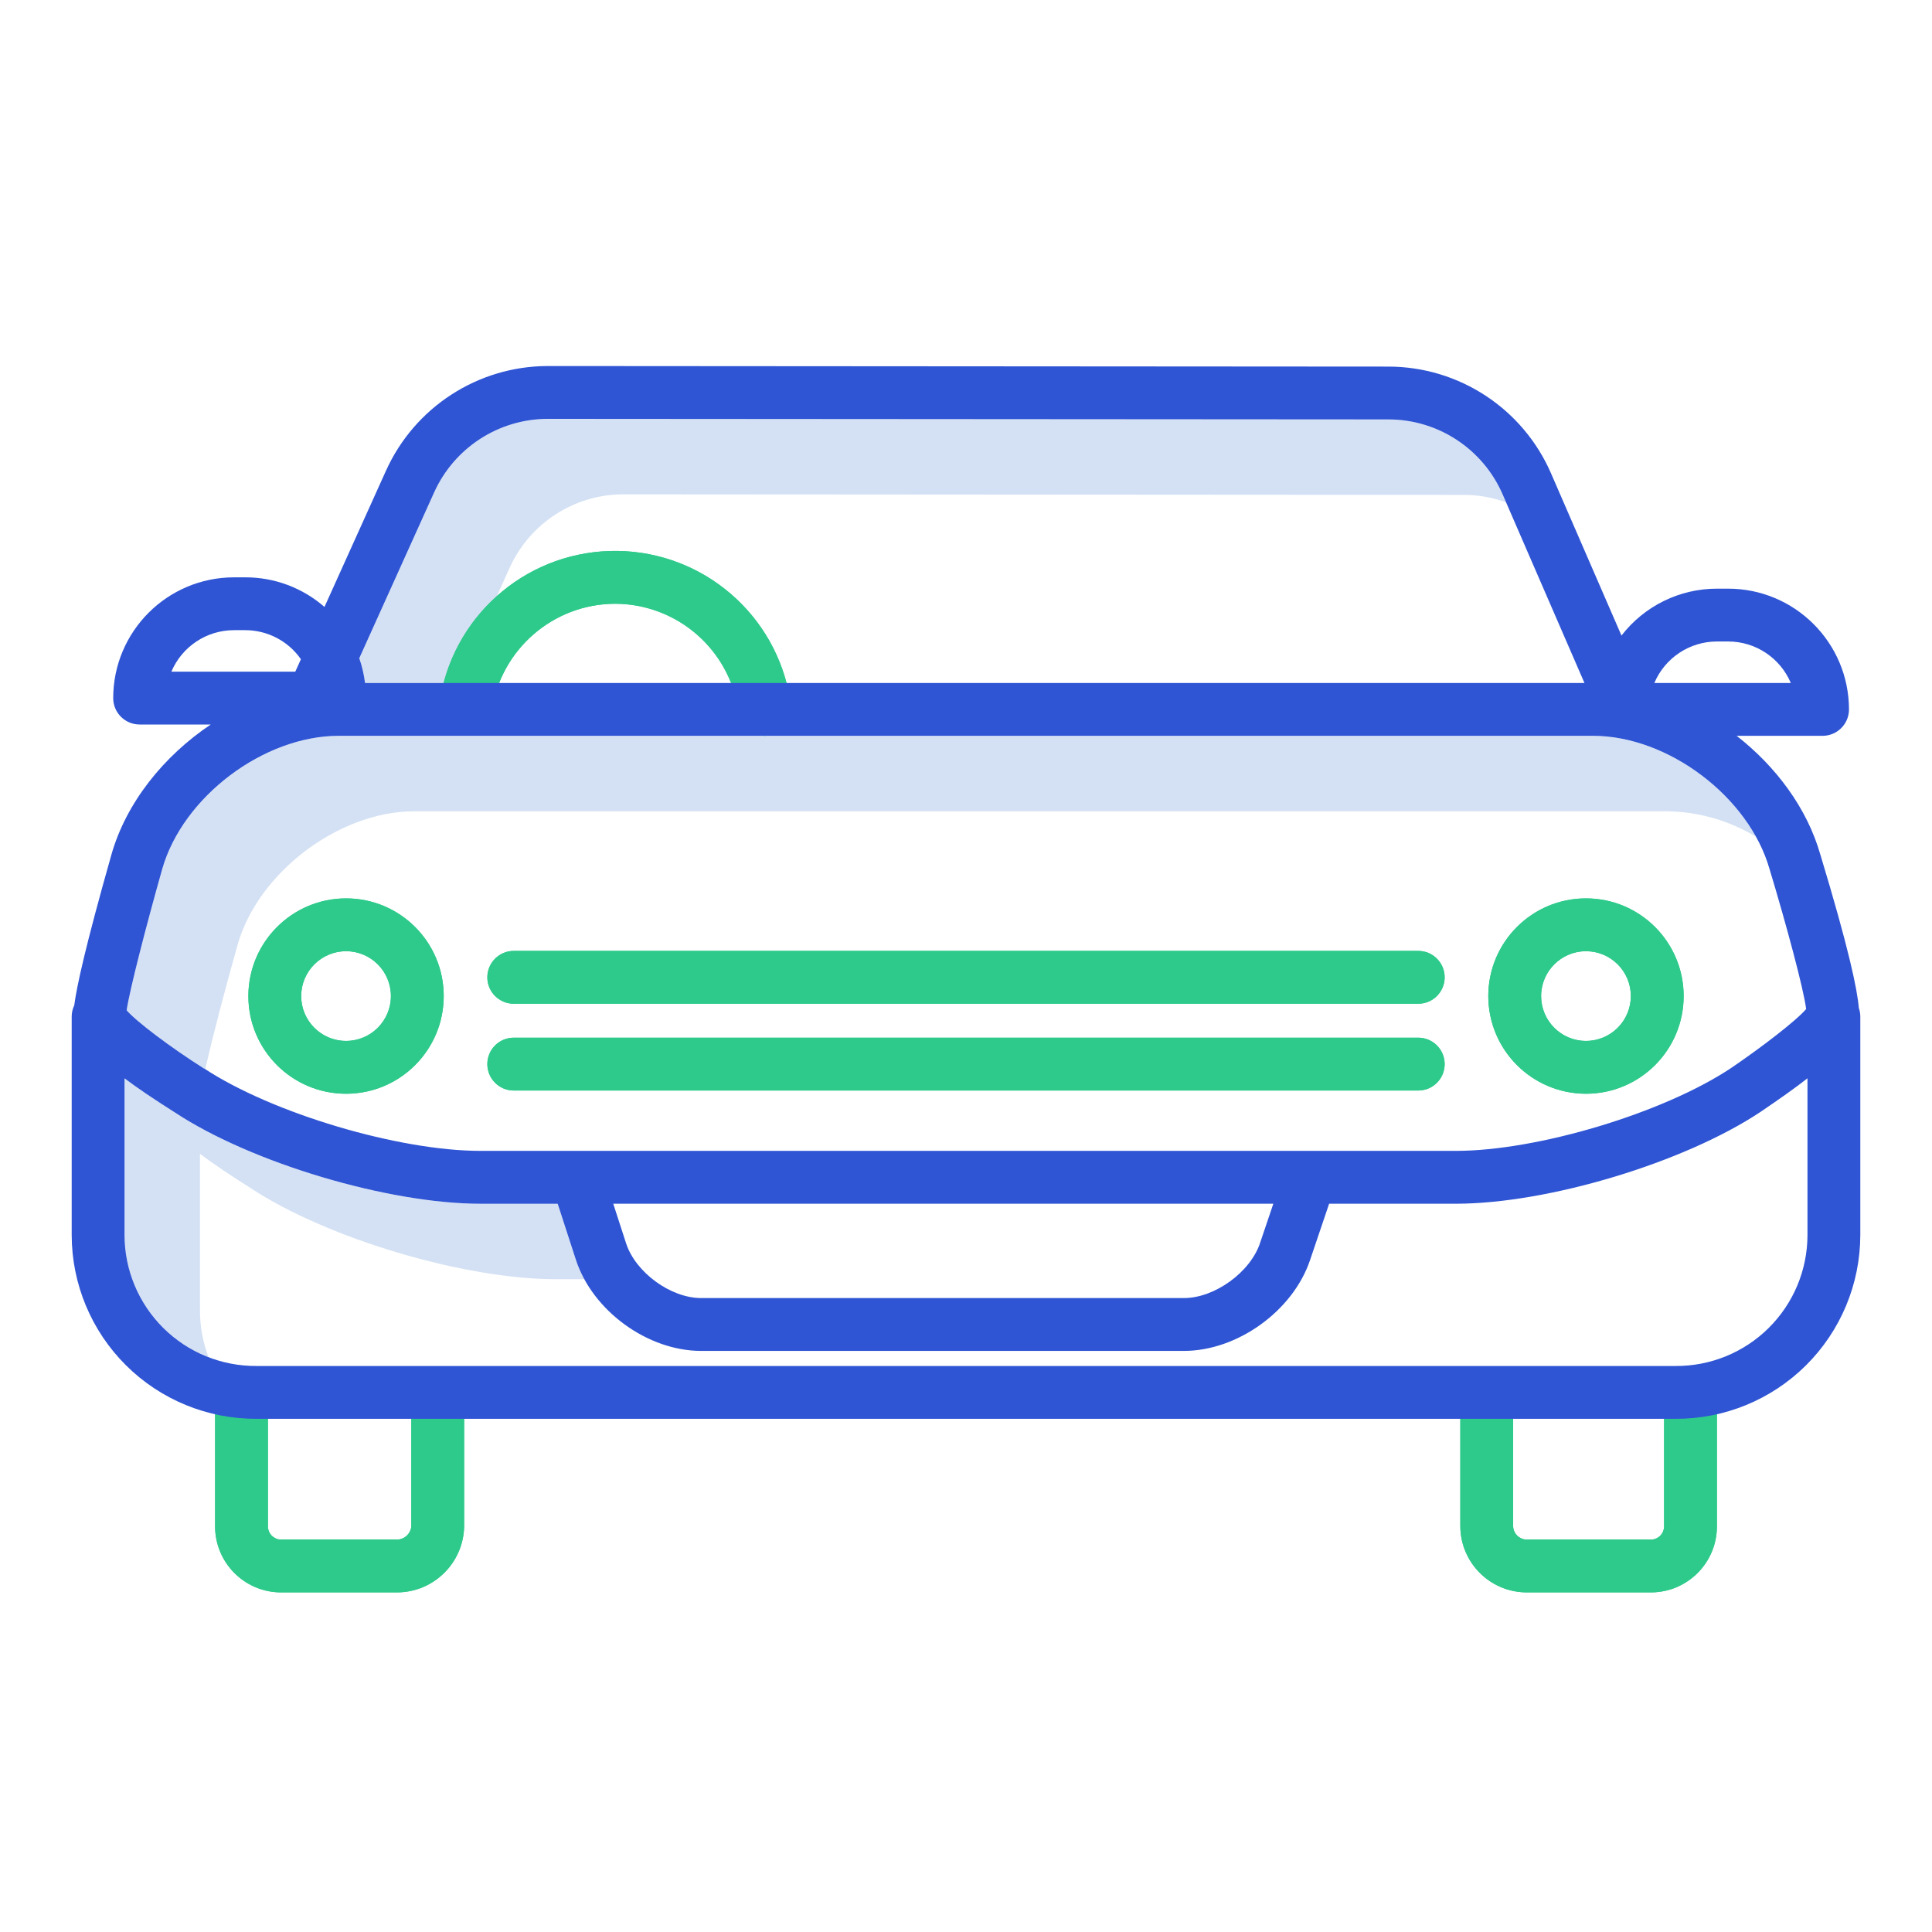
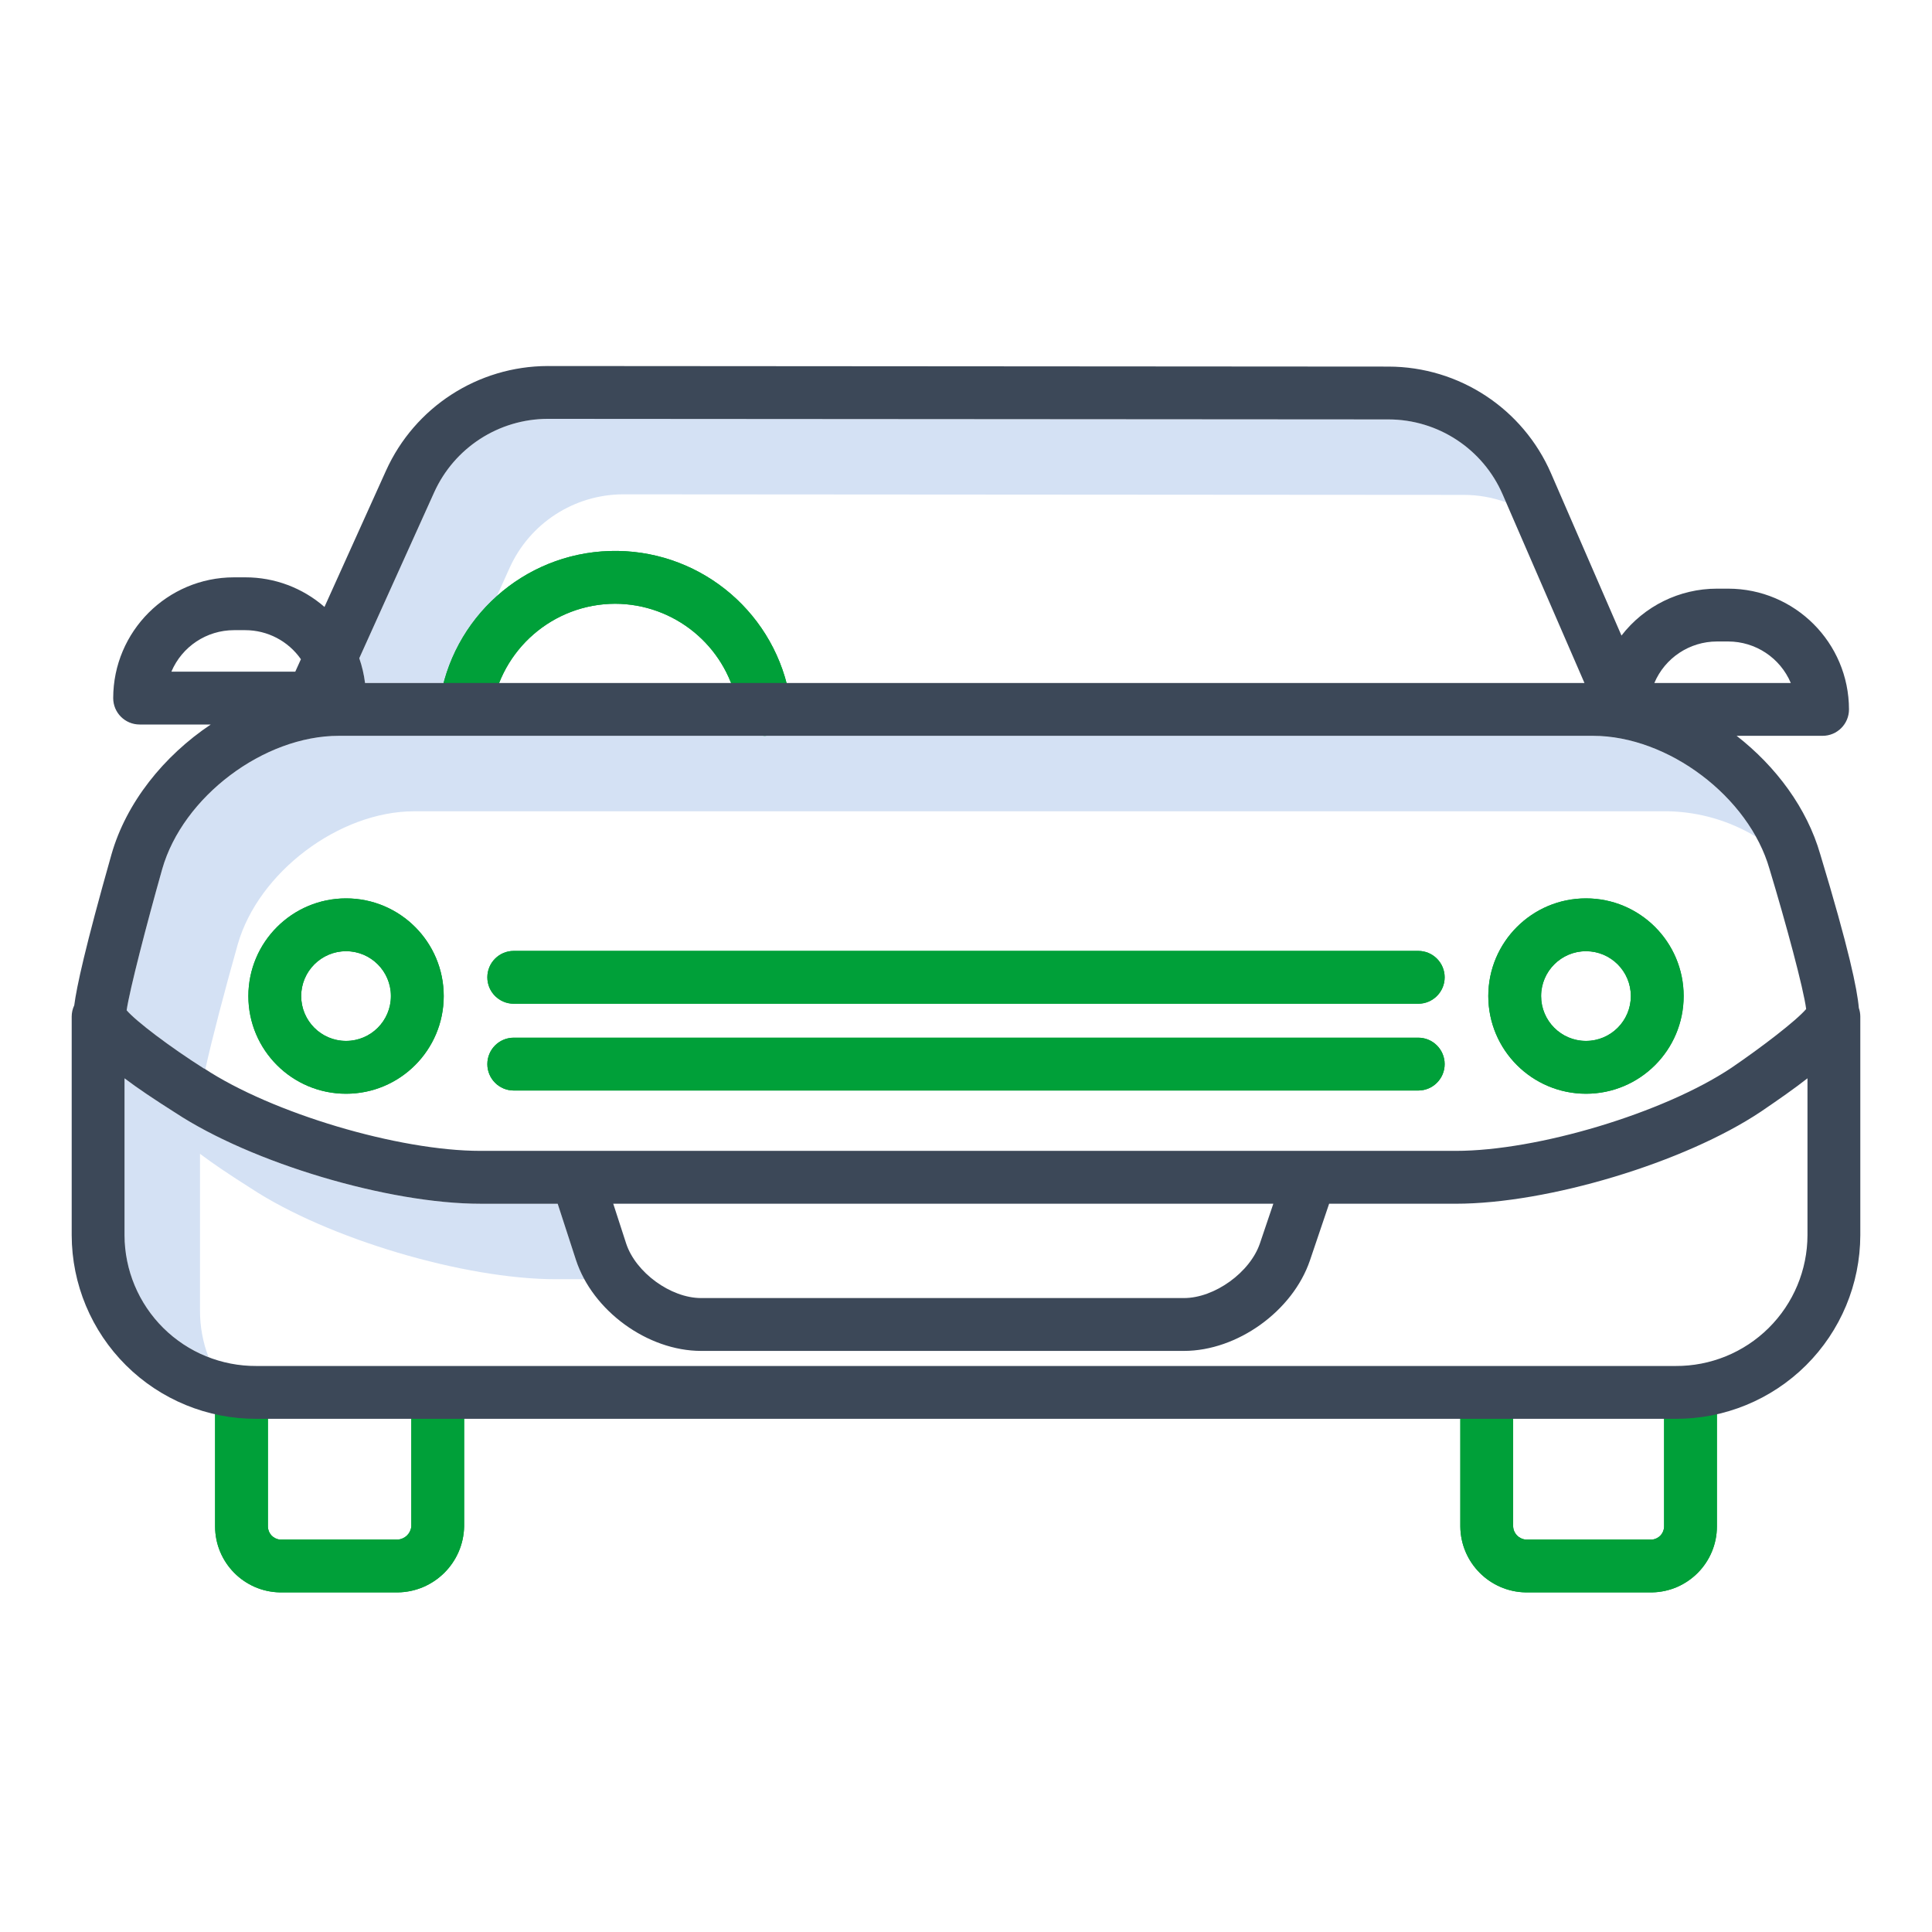
<svg xmlns="http://www.w3.org/2000/svg" id="Layer_1" data-name="Layer 1" viewBox="0 0 512 512" width="512" height="512">
  <path d="M135.063,150.473A33.115,33.115,0,0,1,165.135,131h.014l222.815.151a32.852,32.852,0,0,1,11.161,1.971l-.9-2.086a33.018,33.018,0,0,0-30.256-19.885L145.149,111h-.014a33.115,33.115,0,0,0-30.072,19.473L95.211,174.437A32.029,32.029,0,0,1,96.741,181h24.538Z" style="fill:#d4e1f4" />
  <path d="M54.138,283.179c.089.058.183.115.272.173,1.675-7.659,5.249-21.279,8.592-33.076C68.463,231.154,89.882,215,109.772,215H442.165a46.809,46.809,0,0,1,23.2,6.757C456.942,206.591,439,195,422.165,195H89.772c-19.89,0-41.309,16.154-46.77,35.276-4.148,14.639-8.655,32.091-9.442,37.468,2.573,2.988,11.555,9.771,20.474,15.424C54.068,283.19,54.1,283.156,54.138,283.179Z" style="fill:#d4e1f4" />
  <path d="M53,347.337v-41.57c3.486,2.644,7.9,5.592,13.491,9.138,20.3,13.352,56.535,24.1,80.811,24.1h7.554a30.546,30.546,0,0,1-2.235-5.135L147.79,319H127.3c-24.276,0-60.509-10.743-80.811-24.1-5.6-3.546-10.005-6.494-13.491-9.138v41.57a34.581,34.581,0,0,0,22.256,32.3A34.471,34.471,0,0,1,53,347.337Z" style="fill:#d4e1f4" />
-   <path d="M65.819,263.967A25.887,25.887,0,1,0,91.705,238.08,25.916,25.916,0,0,0,65.819,263.967ZM91.705,252.08a11.887,11.887,0,1,1-11.886,11.887A11.9,11.9,0,0,1,91.705,252.08Z" style="fill:#2eca8b" />
-   <path d="M420.3,289.853a25.887,25.887,0,1,0-25.887-25.886A25.916,25.916,0,0,0,420.3,289.853Zm0-37.773a11.887,11.887,0,1,1-11.887,11.887A11.9,11.9,0,0,1,420.3,252.08Z" style="fill:#2eca8b" />
-   <path d="M105.43,422A17.829,17.829,0,0,0,123,404.53V369.306a7,7,0,0,0-14,0V404.53a3.85,3.85,0,0,1-3.57,3.47H74.2a3.509,3.509,0,0,1-3.2-3.47V369.306a7,7,0,0,0-14,0V404.53A17.509,17.509,0,0,0,74.2,422Z" style="fill:#2eca8b" />
-   <path d="M404.349,422H437.8A17.507,17.507,0,0,0,455,404.53V369.306a7,7,0,0,0-14,0V404.53a3.507,3.507,0,0,1-3.2,3.47H404.349A3.64,3.64,0,0,1,401,404.53V369.306a7,7,0,0,0-14,0V404.53A17.636,17.636,0,0,0,404.349,422Z" style="fill:#2eca8b" />
-   <path d="M375.853,252H136.15a7,7,0,1,0,0,14h239.7a7,7,0,1,0,0-14Z" style="fill:#2eca8b" />
-   <path d="M375.853,275H136.15a7,7,0,1,0,0,14h239.7a7,7,0,1,0,0-14Z" style="fill:#2eca8b" />
-   <path d="M163,160a33.092,33.092,0,0,1,32.329,26.341c.17.832.31,1.681.415,2.525A7,7,0,0,0,202.682,195a7.21,7.21,0,0,0,.875-.054,7,7,0,0,0,6.079-7.813c-.149-1.2-.348-2.412-.591-3.6a47.008,47.008,0,0,0-92.581,2.84,7,7,0,1,0,13.862,1.958A33.127,33.127,0,0,1,163,160Z" style="fill:#2eca8b" />
-   <path d="M65.819,263.967A25.887,25.887,0,1,0,91.705,238.08,25.916,25.916,0,0,0,65.819,263.967ZM91.705,252.08a11.887,11.887,0,1,1-11.886,11.887A11.9,11.9,0,0,1,91.705,252.08Z" style="fill:#2eca8b" />
-   <path d="M420.3,289.853a25.887,25.887,0,1,0-25.887-25.886A25.916,25.916,0,0,0,420.3,289.853Zm0-37.773a11.887,11.887,0,1,1-11.887,11.887A11.9,11.9,0,0,1,420.3,252.08Z" style="fill:#2eca8b" />
-   <path d="M105.43,422A17.829,17.829,0,0,0,123,404.53V369.306a7,7,0,0,0-14,0V404.53a3.85,3.85,0,0,1-3.57,3.47H74.2a3.509,3.509,0,0,1-3.2-3.47V369.306a7,7,0,0,0-14,0V404.53A17.509,17.509,0,0,0,74.2,422Z" style="fill:#2eca8b" />
-   <path d="M404.349,422H437.8A17.507,17.507,0,0,0,455,404.53V369.306a7,7,0,0,0-14,0V404.53a3.507,3.507,0,0,1-3.2,3.47H404.349A3.64,3.64,0,0,1,401,404.53V369.306a7,7,0,0,0-14,0V404.53A17.636,17.636,0,0,0,404.349,422Z" style="fill:#2eca8b" />
-   <path d="M375.853,252H136.15a7,7,0,1,0,0,14h239.7a7,7,0,1,0,0-14Z" style="fill:#2eca8b" />
-   <path d="M375.853,275H136.15a7,7,0,1,0,0,14h239.7a7,7,0,1,0,0-14Z" style="fill:#2eca8b" />
-   <path d="M163,160a33.092,33.092,0,0,1,32.329,26.341c.17.832.31,1.681.415,2.525A7,7,0,0,0,202.682,195a7.21,7.21,0,0,0,.875-.054,7,7,0,0,0,6.079-7.813c-.149-1.2-.348-2.412-.591-3.6a47.008,47.008,0,0,0-92.581,2.84,7,7,0,1,0,13.862,1.958A33.127,33.127,0,0,1,163,160Z" style="fill:#2eca8b" />
-   <path d="M482.381,226.375c-3.5-12.167-11.681-23.22-22.154-31.375H483a7,7,0,0,0,7-7,32.036,32.036,0,0,0-32-32h-3a31.958,31.958,0,0,0-25.292,12.43l-18.647-42.939a47.041,47.041,0,0,0-43.092-28.34L145.154,97h-.019a47.139,47.139,0,0,0-42.829,27.708L85.99,160.845A31.834,31.834,0,0,0,65,153H62a32.036,32.036,0,0,0-32,32,7,7,0,0,0,7,7H55.854c-12.46,8.34-22.386,20.681-26.317,34.445-6.965,24.576-9.23,35.106-9.861,39.979A6.958,6.958,0,0,0,19,269.409v57.928A48.764,48.764,0,0,0,67.969,376H444.031A48.764,48.764,0,0,0,493,327.337V269.409a6.967,6.967,0,0,0-.391-2.289C492.191,262.153,489.984,251.5,482.381,226.375ZM455,170h3a18.027,18.027,0,0,1,16.583,11H438.417A18.027,18.027,0,0,1,455,170ZM115.063,130.473A33.115,33.115,0,0,1,145.135,111h.014l222.815.151a33.018,33.018,0,0,1,30.256,19.885L419.9,181H96.741a32.029,32.029,0,0,0-1.53-6.563ZM62,167h3A17.989,17.989,0,0,1,79.746,174.7L78.252,178H45.417A18.027,18.027,0,0,1,62,167ZM43,230.276C48.463,211.154,69.882,195,89.772,195H422.165c19.882,0,41.3,16.156,46.771,35.279l.03.1c4.341,14.343,9,31.633,9.686,37.026-2.728,3.188-12.006,10.261-19.829,15.588-17.965,11.989-51.391,22-72.992,22H127.3c-21.612,0-55.116-9.931-73.164-21.821-.034-.023-.07.011-.1-.011-8.919-5.653-17.9-12.436-20.474-15.424C34.347,262.367,38.854,244.915,43,230.276ZM337.445,319l-3.554,10.515C331.279,337.2,321.869,344,313.754,344H185.806c-8.079,0-17.368-6.8-19.876-14.481L162.517,319Zm106.586,43H67.969A34.748,34.748,0,0,1,33,327.337v-41.57c3.486,2.644,7.9,5.592,13.491,9.138,20.3,13.352,56.535,24.1,80.811,24.1H147.79l4.831,14.865c4.41,13.5,18.986,24.135,33.185,24.135H313.754c14.164,0,28.831-10.568,33.392-23.978L352.233,319h33.6c24.313,0,60.544-10.865,80.816-24.4,4.771-3.247,8.89-6.12,12.353-8.841v41.574A34.748,34.748,0,0,1,444.031,362Z" style="fill:#2f55d4" />
+   <path d="M65.819,263.967A25.887,25.887,0,1,0,91.705,238.08,25.916,25.916,0,0,0,65.819,263.967ZM91.705,252.08a11.887,11.887,0,1,1-11.886,11.887A11.9,11.9,0,0,1,91.705,252.08Z" style="fill:#00a039" />
+   <path d="M420.3,289.853a25.887,25.887,0,1,0-25.887-25.886A25.916,25.916,0,0,0,420.3,289.853Zm0-37.773a11.887,11.887,0,1,1-11.887,11.887A11.9,11.9,0,0,1,420.3,252.08Z" style="fill:#00a039" />
+   <path d="M105.43,422A17.829,17.829,0,0,0,123,404.53V369.306a7,7,0,0,0-14,0V404.53a3.85,3.85,0,0,1-3.57,3.47H74.2a3.509,3.509,0,0,1-3.2-3.47V369.306a7,7,0,0,0-14,0V404.53A17.509,17.509,0,0,0,74.2,422Z" style="fill:#00a039" />
+   <path d="M404.349,422H437.8A17.507,17.507,0,0,0,455,404.53V369.306a7,7,0,0,0-14,0V404.53a3.507,3.507,0,0,1-3.2,3.47H404.349A3.64,3.64,0,0,1,401,404.53V369.306a7,7,0,0,0-14,0V404.53A17.636,17.636,0,0,0,404.349,422Z" style="fill:#00a039" />
+   <path d="M375.853,252H136.15a7,7,0,1,0,0,14h239.7a7,7,0,1,0,0-14Z" style="fill:#00a039" />
+   <path d="M375.853,275H136.15a7,7,0,1,0,0,14h239.7a7,7,0,1,0,0-14Z" style="fill:#00a039" />
+   <path d="M163,160a33.092,33.092,0,0,1,32.329,26.341c.17.832.31,1.681.415,2.525A7,7,0,0,0,202.682,195a7.21,7.21,0,0,0,.875-.054,7,7,0,0,0,6.079-7.813c-.149-1.2-.348-2.412-.591-3.6a47.008,47.008,0,0,0-92.581,2.84,7,7,0,1,0,13.862,1.958A33.127,33.127,0,0,1,163,160Z" style="fill:#00a039" />
+   <path d="M65.819,263.967A25.887,25.887,0,1,0,91.705,238.08,25.916,25.916,0,0,0,65.819,263.967ZM91.705,252.08a11.887,11.887,0,1,1-11.886,11.887A11.9,11.9,0,0,1,91.705,252.08Z" style="fill:#00a039" />
+   <path d="M420.3,289.853a25.887,25.887,0,1,0-25.887-25.886A25.916,25.916,0,0,0,420.3,289.853Zm0-37.773a11.887,11.887,0,1,1-11.887,11.887A11.9,11.9,0,0,1,420.3,252.08Z" style="fill:#00a039" />
+   <path d="M105.43,422A17.829,17.829,0,0,0,123,404.53V369.306a7,7,0,0,0-14,0V404.53a3.85,3.85,0,0,1-3.57,3.47H74.2a3.509,3.509,0,0,1-3.2-3.47V369.306a7,7,0,0,0-14,0V404.53A17.509,17.509,0,0,0,74.2,422Z" style="fill:#00a039" />
+   <path d="M404.349,422H437.8A17.507,17.507,0,0,0,455,404.53V369.306a7,7,0,0,0-14,0V404.53a3.507,3.507,0,0,1-3.2,3.47H404.349A3.64,3.64,0,0,1,401,404.53V369.306a7,7,0,0,0-14,0V404.53A17.636,17.636,0,0,0,404.349,422Z" style="fill:#00a039" />
+   <path d="M375.853,252H136.15a7,7,0,1,0,0,14h239.7a7,7,0,1,0,0-14Z" style="fill:#00a039" />
+   <path d="M375.853,275H136.15a7,7,0,1,0,0,14h239.7a7,7,0,1,0,0-14Z" style="fill:#00a039" />
+   <path d="M163,160a33.092,33.092,0,0,1,32.329,26.341c.17.832.31,1.681.415,2.525A7,7,0,0,0,202.682,195a7.21,7.21,0,0,0,.875-.054,7,7,0,0,0,6.079-7.813c-.149-1.2-.348-2.412-.591-3.6a47.008,47.008,0,0,0-92.581,2.84,7,7,0,1,0,13.862,1.958A33.127,33.127,0,0,1,163,160Z" style="fill:#00a039" />
+   <path d="M482.381,226.375c-3.5-12.167-11.681-23.22-22.154-31.375H483a7,7,0,0,0,7-7,32.036,32.036,0,0,0-32-32h-3a31.958,31.958,0,0,0-25.292,12.43l-18.647-42.939a47.041,47.041,0,0,0-43.092-28.34L145.154,97h-.019a47.139,47.139,0,0,0-42.829,27.708L85.99,160.845A31.834,31.834,0,0,0,65,153H62a32.036,32.036,0,0,0-32,32,7,7,0,0,0,7,7H55.854c-12.46,8.34-22.386,20.681-26.317,34.445-6.965,24.576-9.23,35.106-9.861,39.979A6.958,6.958,0,0,0,19,269.409v57.928A48.764,48.764,0,0,0,67.969,376H444.031A48.764,48.764,0,0,0,493,327.337V269.409a6.967,6.967,0,0,0-.391-2.289C492.191,262.153,489.984,251.5,482.381,226.375ZM455,170h3a18.027,18.027,0,0,1,16.583,11H438.417A18.027,18.027,0,0,1,455,170ZM115.063,130.473A33.115,33.115,0,0,1,145.135,111h.014l222.815.151a33.018,33.018,0,0,1,30.256,19.885L419.9,181H96.741a32.029,32.029,0,0,0-1.53-6.563ZM62,167h3A17.989,17.989,0,0,1,79.746,174.7L78.252,178H45.417A18.027,18.027,0,0,1,62,167ZM43,230.276C48.463,211.154,69.882,195,89.772,195H422.165c19.882,0,41.3,16.156,46.771,35.279l.03.1c4.341,14.343,9,31.633,9.686,37.026-2.728,3.188-12.006,10.261-19.829,15.588-17.965,11.989-51.391,22-72.992,22H127.3c-21.612,0-55.116-9.931-73.164-21.821-.034-.023-.07.011-.1-.011-8.919-5.653-17.9-12.436-20.474-15.424C34.347,262.367,38.854,244.915,43,230.276ZM337.445,319l-3.554,10.515C331.279,337.2,321.869,344,313.754,344H185.806c-8.079,0-17.368-6.8-19.876-14.481L162.517,319Zm106.586,43H67.969A34.748,34.748,0,0,1,33,327.337v-41.57c3.486,2.644,7.9,5.592,13.491,9.138,20.3,13.352,56.535,24.1,80.811,24.1H147.79l4.831,14.865c4.41,13.5,18.986,24.135,33.185,24.135H313.754c14.164,0,28.831-10.568,33.392-23.978L352.233,319h33.6c24.313,0,60.544-10.865,80.816-24.4,4.771-3.247,8.89-6.12,12.353-8.841v41.574A34.748,34.748,0,0,1,444.031,362Z" style="fill:#3c4858" />
</svg>
